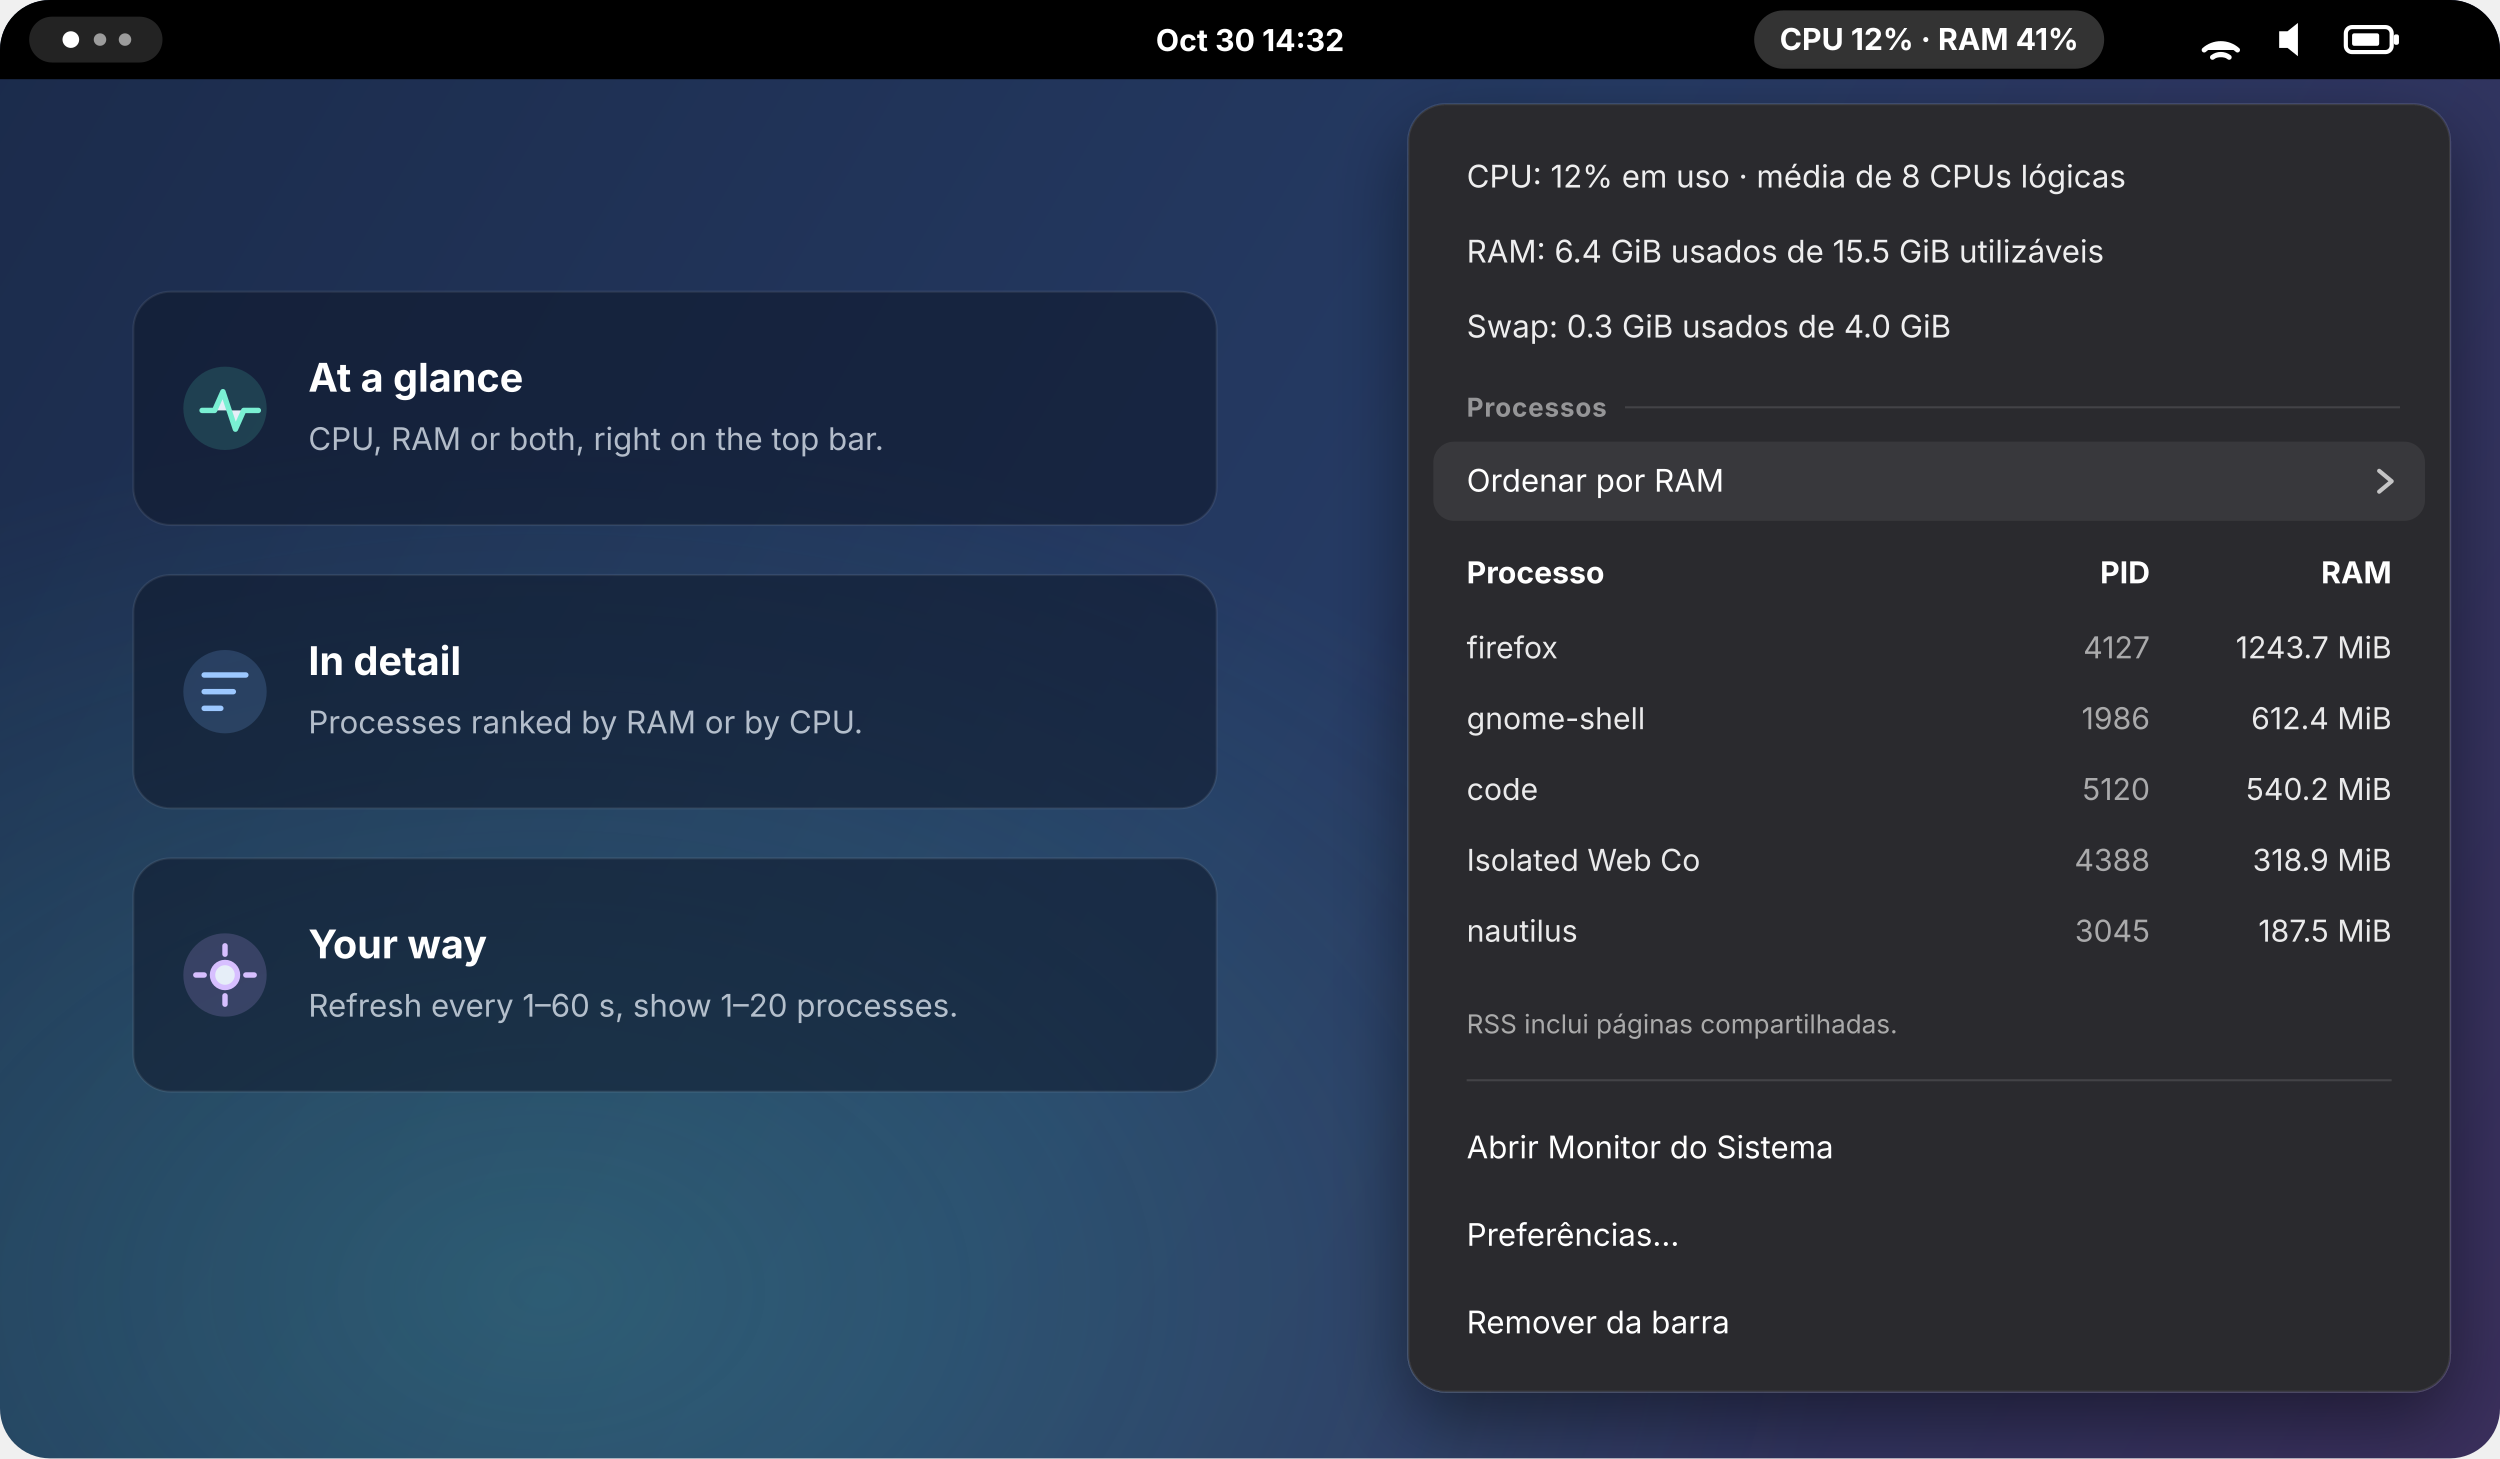
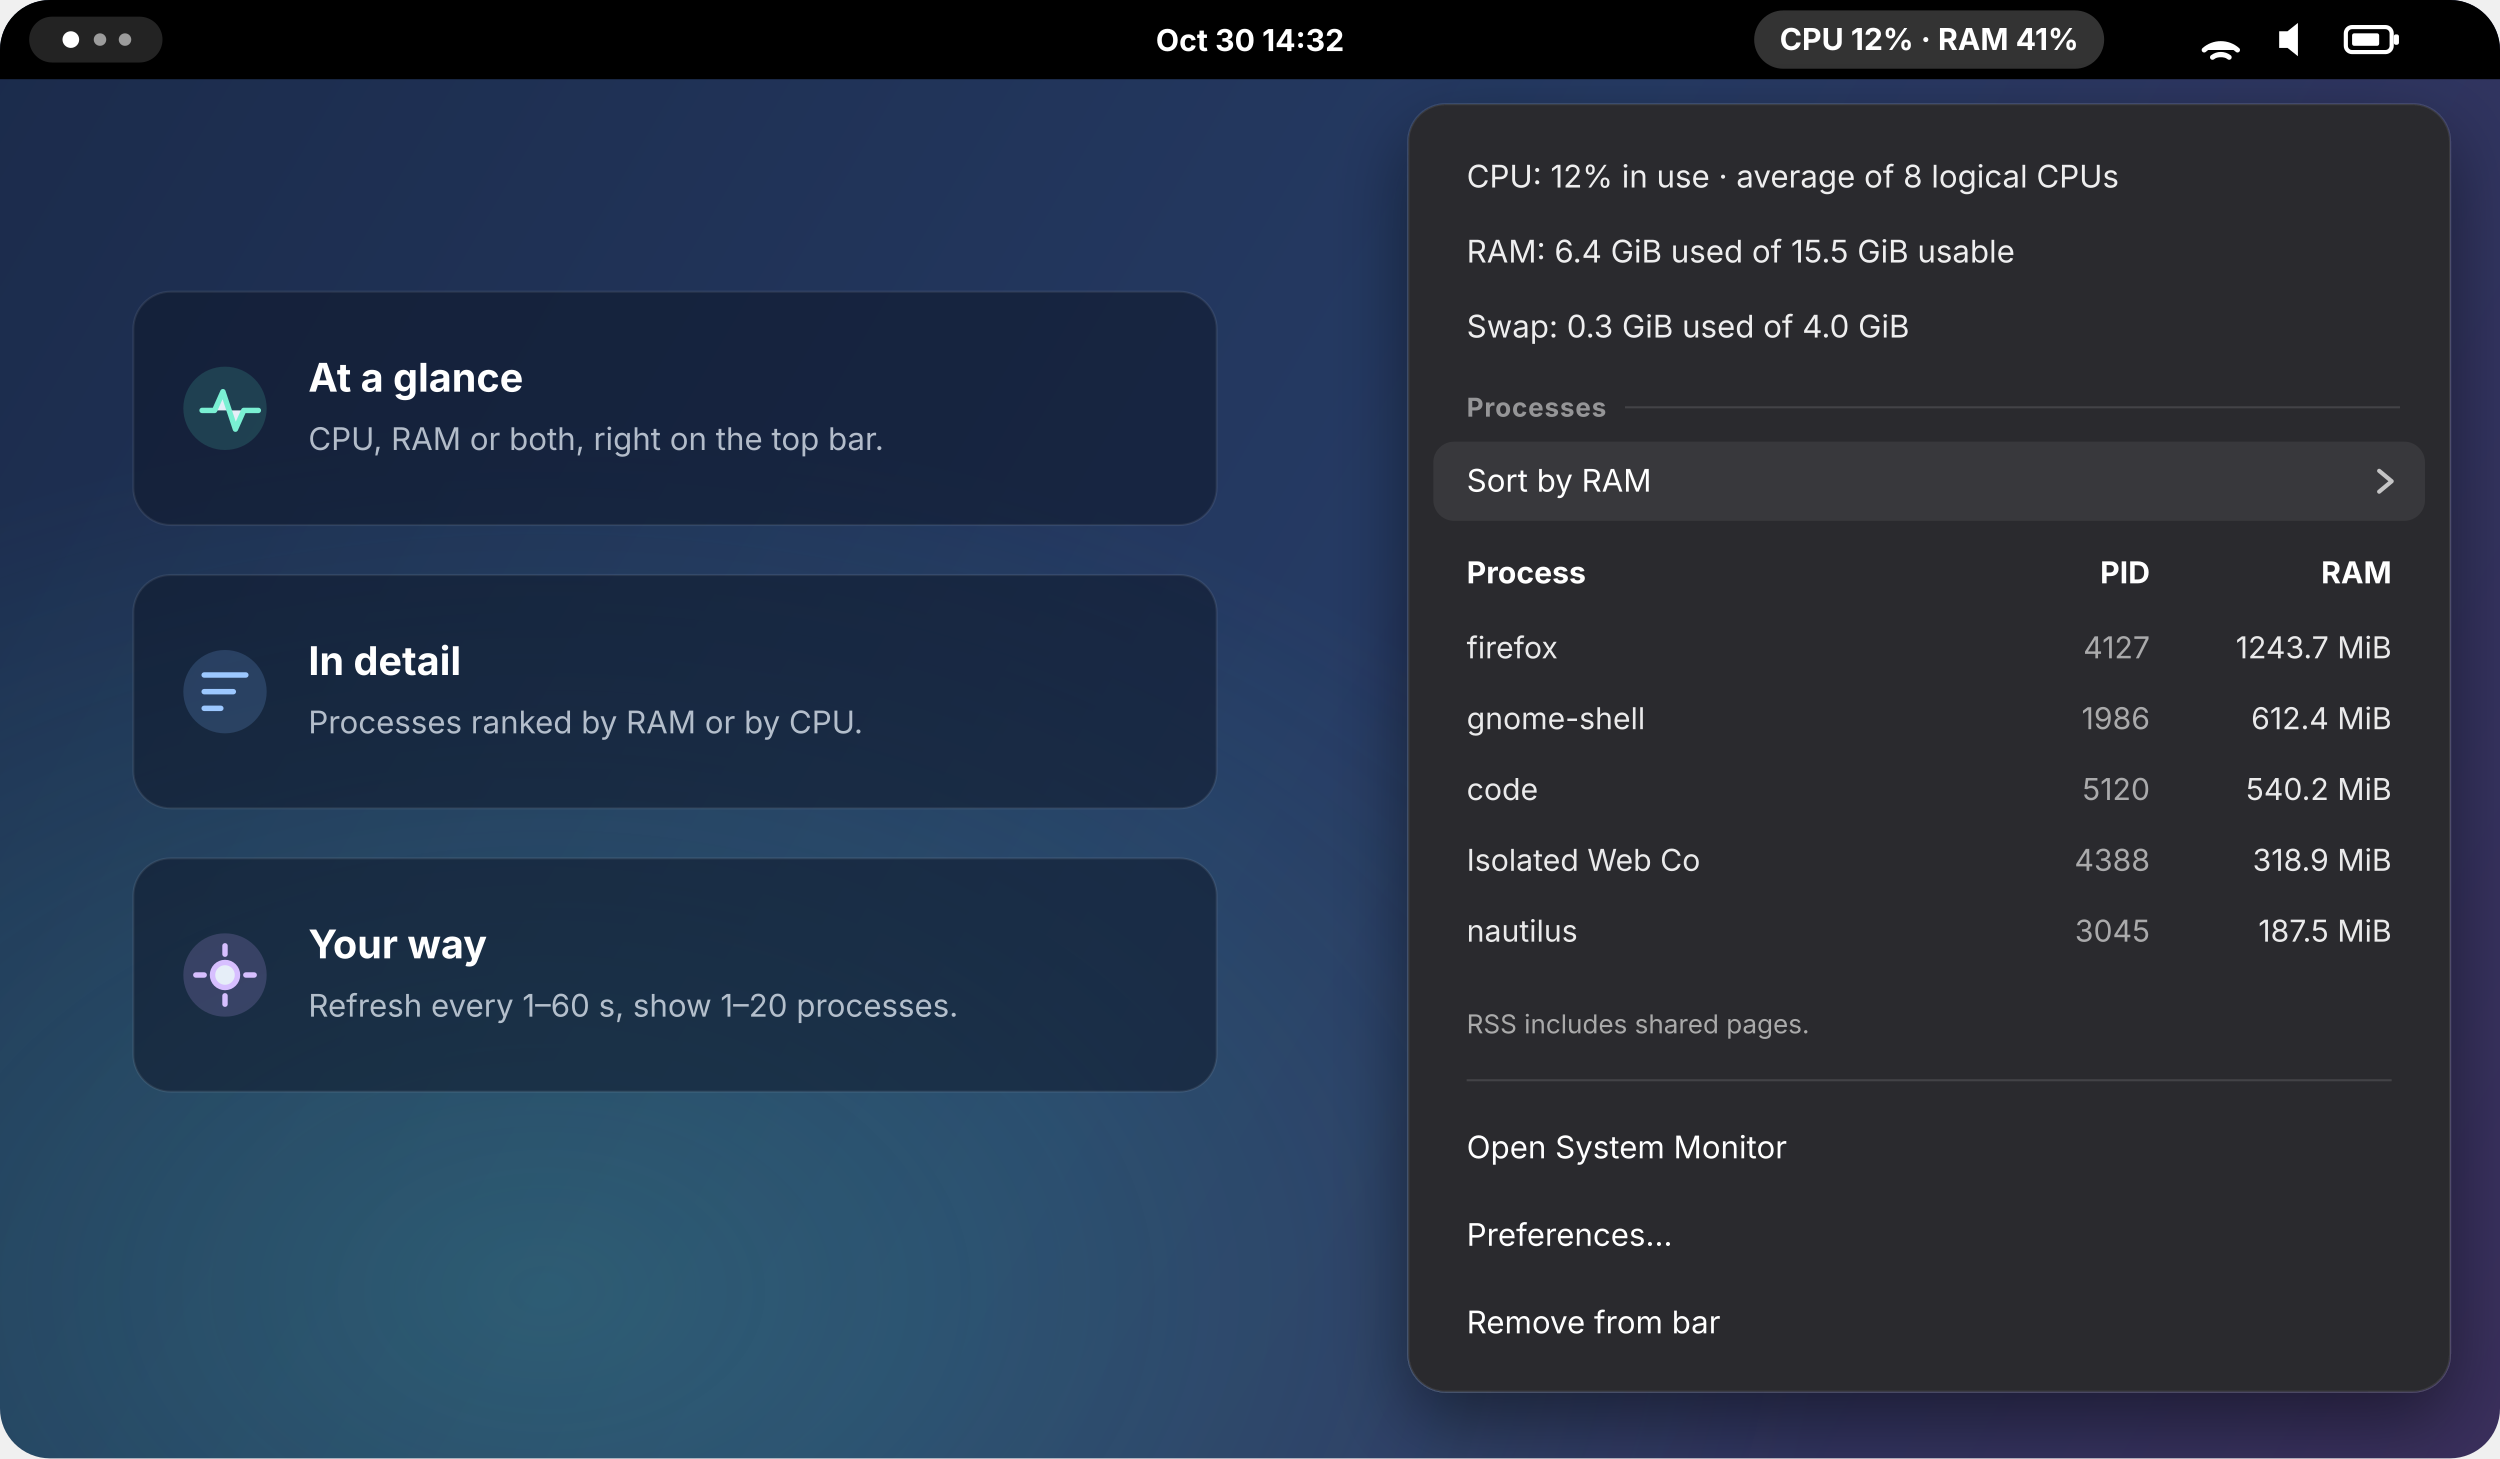
<svg xmlns="http://www.w3.org/2000/svg" viewBox="0 0 1200 700" fill="none" role="img" aria-labelledby="title description">
  <defs>
    <linearGradient id="wallpaper" x1="0" y1="0" x2="1200" y2="700" gradientUnits="userSpaceOnUse">
      <stop stop-color="#1B2B4B" />
      <stop offset=".5" stop-color="#253A63" />
      <stop offset="1" stop-color="#3A2F5C" />
    </linearGradient>
    <radialGradient id="light" cx="0" cy="0" r="1" gradientTransform="matrix(0 420 -620 0 260 620)" gradientUnits="userSpaceOnUse">
      <stop stop-color="#54E1C1" stop-opacity=".22" />
      <stop offset="1" stop-color="#54E1C1" stop-opacity="0" />
    </radialGradient>
    <filter id="shadow" x="-20%" y="-20%" width="140%" height="140%" color-interpolation-filters="sRGB">
      <feDropShadow dx="0" dy="14" stdDeviation="18" flood-color="#000" flood-opacity=".45" />
    </filter>
    <clipPath id="frame">
      <rect width="1200" height="700" rx="24" />
    </clipPath>
  </defs>
  <g clip-path="url(#frame)" font-family="'Cantarell', 'Inter', 'Segoe UI', system-ui, -apple-system, sans-serif">
    <rect width="1200" height="700" fill="url(#wallpaper)" />
    <rect width="1200" height="700" fill="url(#light)" />
    <rect width="1200" height="38" fill="#000000" />
    <rect x="14" y="8" width="64" height="22" rx="11" fill="#FFFFFF" fill-opacity=".14" />
    <circle cx="34" cy="19" r="4" fill="#FFFFFF" />
    <circle cx="48" cy="19" r="3" fill="#FFFFFF" fill-opacity=".55" />
    <circle cx="60" cy="19" r="3" fill="#FFFFFF" fill-opacity=".55" />
    <text x="600" y="24.5" text-anchor="middle" fill="#FFFFFF" font-size="14.5" font-weight="700">Oct 30  14:32</text>
    <rect x="842" y="5" width="168" height="28" rx="14" fill="#FFFFFF" fill-opacity=".2" />
    <text x="926" y="24" text-anchor="middle" fill="#FFFFFF" font-size="14.5" font-weight="700">CPU 12% · RAM 41%</text>
    <g fill="#FFFFFF">
      <path d="M1058 24a12 12 0 0 1 16-0" stroke="#FFFFFF" stroke-width="2.4" stroke-linecap="round" />
      <path d="M1062 27.5a6.5 6.5 0 0 1 8 0" stroke="#FFFFFF" stroke-width="2.4" stroke-linecap="round" />
      <path d="M1094 15h4l5-4v16l-5-4h-4z" />
      <rect x="1126" y="13" width="22" height="12" rx="3" stroke="#FFFFFF" stroke-width="2" fill="none" />
      <rect x="1129" y="16" width="13" height="6" rx="1" />
      <rect x="1149" y="16.5" width="2.5" height="5" rx="1" />
    </g>
    <g transform="translate(676 50)" filter="url(#shadow)">
      <rect width="500" height="618" rx="18" fill="#2A2A2E" stroke="#FFFFFF" stroke-opacity=".08" />
    </g>
    <g transform="translate(676 50)" fill="#FFFFFF">
-       <text x="28" y="40" font-size="15" fill-opacity=".92">CPU: 12% em uso · média de 8 CPUs lógicas</text>
-       <text x="28" y="76" font-size="15" fill-opacity=".92">RAM: 6.4 GiB usados de 15.5 GiB utilizáveis</text>
-       <text x="28" y="112" font-size="15" fill-opacity=".92">Swap: 0.3 GiB usados de 4.0 GiB</text>
-       <text x="28" y="150" font-size="12.5" font-weight="700" fill-opacity=".5" letter-spacing=".4">Processos</text>
+       <text x="28" y="40" font-size="15" fill-opacity=".92">CPU: 12% in use · average of 8 logical CPUs</text>
+       <text x="28" y="76" font-size="15" fill-opacity=".92">RAM: 6.4 GiB used of 15.5 GiB usable</text>
+       <text x="28" y="112" font-size="15" fill-opacity=".92">Swap: 0.3 GiB used of 4.0 GiB</text>
+       <text x="28" y="150" font-size="12.5" font-weight="700" fill-opacity=".5" letter-spacing=".4">Processes</text>
      <rect x="104" y="145" width="372" height="1" fill-opacity=".12" />
      <rect x="12" y="162" width="476" height="38" rx="10" fill-opacity=".07" />
-       <text x="28" y="186" font-size="15">Ordenar por RAM</text>
+       <text x="28" y="186" font-size="15">Sort by RAM</text>
      <path d="M466 176l6 5-6 5" stroke="#FFFFFF" stroke-opacity=".7" stroke-width="2" stroke-linecap="round" stroke-linejoin="round" fill="none" />
      <g font-size="14.5">
        <g font-weight="700">
-           <text x="28" y="230">Processo</text>
+           <text x="28" y="230">Process</text>
          <text x="356" y="230" text-anchor="end">PID</text>
          <text x="472" y="230" text-anchor="end">RAM</text>
        </g>
        <g fill-opacity=".9" font-variant-numeric="tabular-nums">
          <text x="28" y="266">firefox</text>
          <text x="356" y="266" text-anchor="end" fill-opacity=".6">4127</text>
          <text x="472" y="266" text-anchor="end">1243.7 MiB</text>
          <text x="28" y="300">gnome-shell</text>
          <text x="356" y="300" text-anchor="end" fill-opacity=".6">1986</text>
          <text x="472" y="300" text-anchor="end">612.4 MiB</text>
          <text x="28" y="334">code</text>
          <text x="356" y="334" text-anchor="end" fill-opacity=".6">5120</text>
          <text x="472" y="334" text-anchor="end">540.2 MiB</text>
          <text x="28" y="368">Isolated Web Co</text>
          <text x="356" y="368" text-anchor="end" fill-opacity=".6">4388</text>
          <text x="472" y="368" text-anchor="end">318.9 MiB</text>
          <text x="28" y="402">nautilus</text>
          <text x="356" y="402" text-anchor="end" fill-opacity=".6">3045</text>
          <text x="472" y="402" text-anchor="end">187.5 MiB</text>
        </g>
      </g>
-       <text x="28" y="446" font-size="12.5" fill="#AAAAAA">RSS inclui páginas compartilhadas.</text>
+       <text x="28" y="446" font-size="12.5" fill="#AAAAAA">RSS includes shared pages.</text>
      <rect x="28" y="468" width="444" height="1" fill-opacity=".12" />
      <g font-size="15">
-         <text x="28" y="506">Abrir Monitor do Sistema</text>
-         <text x="28" y="548">Preferências…</text>
-         <text x="28" y="590">Remover da barra</text>
+         <text x="28" y="506">Open System Monitor</text>
+         <text x="28" y="548">Preferences…</text>
+         <text x="28" y="590">Remove from bar</text>
      </g>
    </g>
    <g font-size="15" fill="#E6EEF8">
      <g transform="translate(64 140)">
        <rect width="520" height="112" rx="18" fill="#0D1628" fill-opacity=".55" stroke="#FFFFFF" stroke-opacity=".08" />
        <circle cx="44" cy="56" r="20" fill="#54E1C1" fill-opacity=".16" />
        <path d="M33 57h6l4-9 6 18 4-9h7" stroke="#7AF0D3" stroke-width="2.6" stroke-linecap="round" stroke-linejoin="round" />
        <text x="84" y="48" font-size="19" font-weight="700" fill="#FFFFFF">At a glance</text>
        <text x="84" y="76" fill-opacity=".75">CPU, RAM or both, right on the top bar.</text>
      </g>
      <g transform="translate(64 276)">
        <rect width="520" height="112" rx="18" fill="#0D1628" fill-opacity=".55" stroke="#FFFFFF" stroke-opacity=".08" />
        <circle cx="44" cy="56" r="20" fill="#81B9FF" fill-opacity=".18" />
        <g stroke="#9CC8FF" stroke-width="2.6" stroke-linecap="round">
          <path d="M34 48h20M34 56h14M34 64h8" />
        </g>
        <text x="84" y="48" font-size="19" font-weight="700" fill="#FFFFFF">In detail</text>
        <text x="84" y="76" fill-opacity=".75">Processes ranked by RAM or by CPU.</text>
      </g>
      <g transform="translate(64 412)">
        <rect width="520" height="112" rx="18" fill="#0D1628" fill-opacity=".55" stroke="#FFFFFF" stroke-opacity=".08" />
        <circle cx="44" cy="56" r="20" fill="#C9A8FF" fill-opacity=".18" />
        <circle cx="44" cy="56" r="6" stroke="#D7BFFF" stroke-width="2.6" />
        <path d="M44 42v4M44 66v4M30 56h4M54 56h4" stroke="#D7BFFF" stroke-width="2.6" stroke-linecap="round" />
        <text x="84" y="48" font-size="19" font-weight="700" fill="#FFFFFF">Your way</text>
        <text x="84" y="76" fill-opacity=".75">Refresh every 1–60 s, show 1–20 processes.</text>
      </g>
    </g>
  </g>
</svg>
